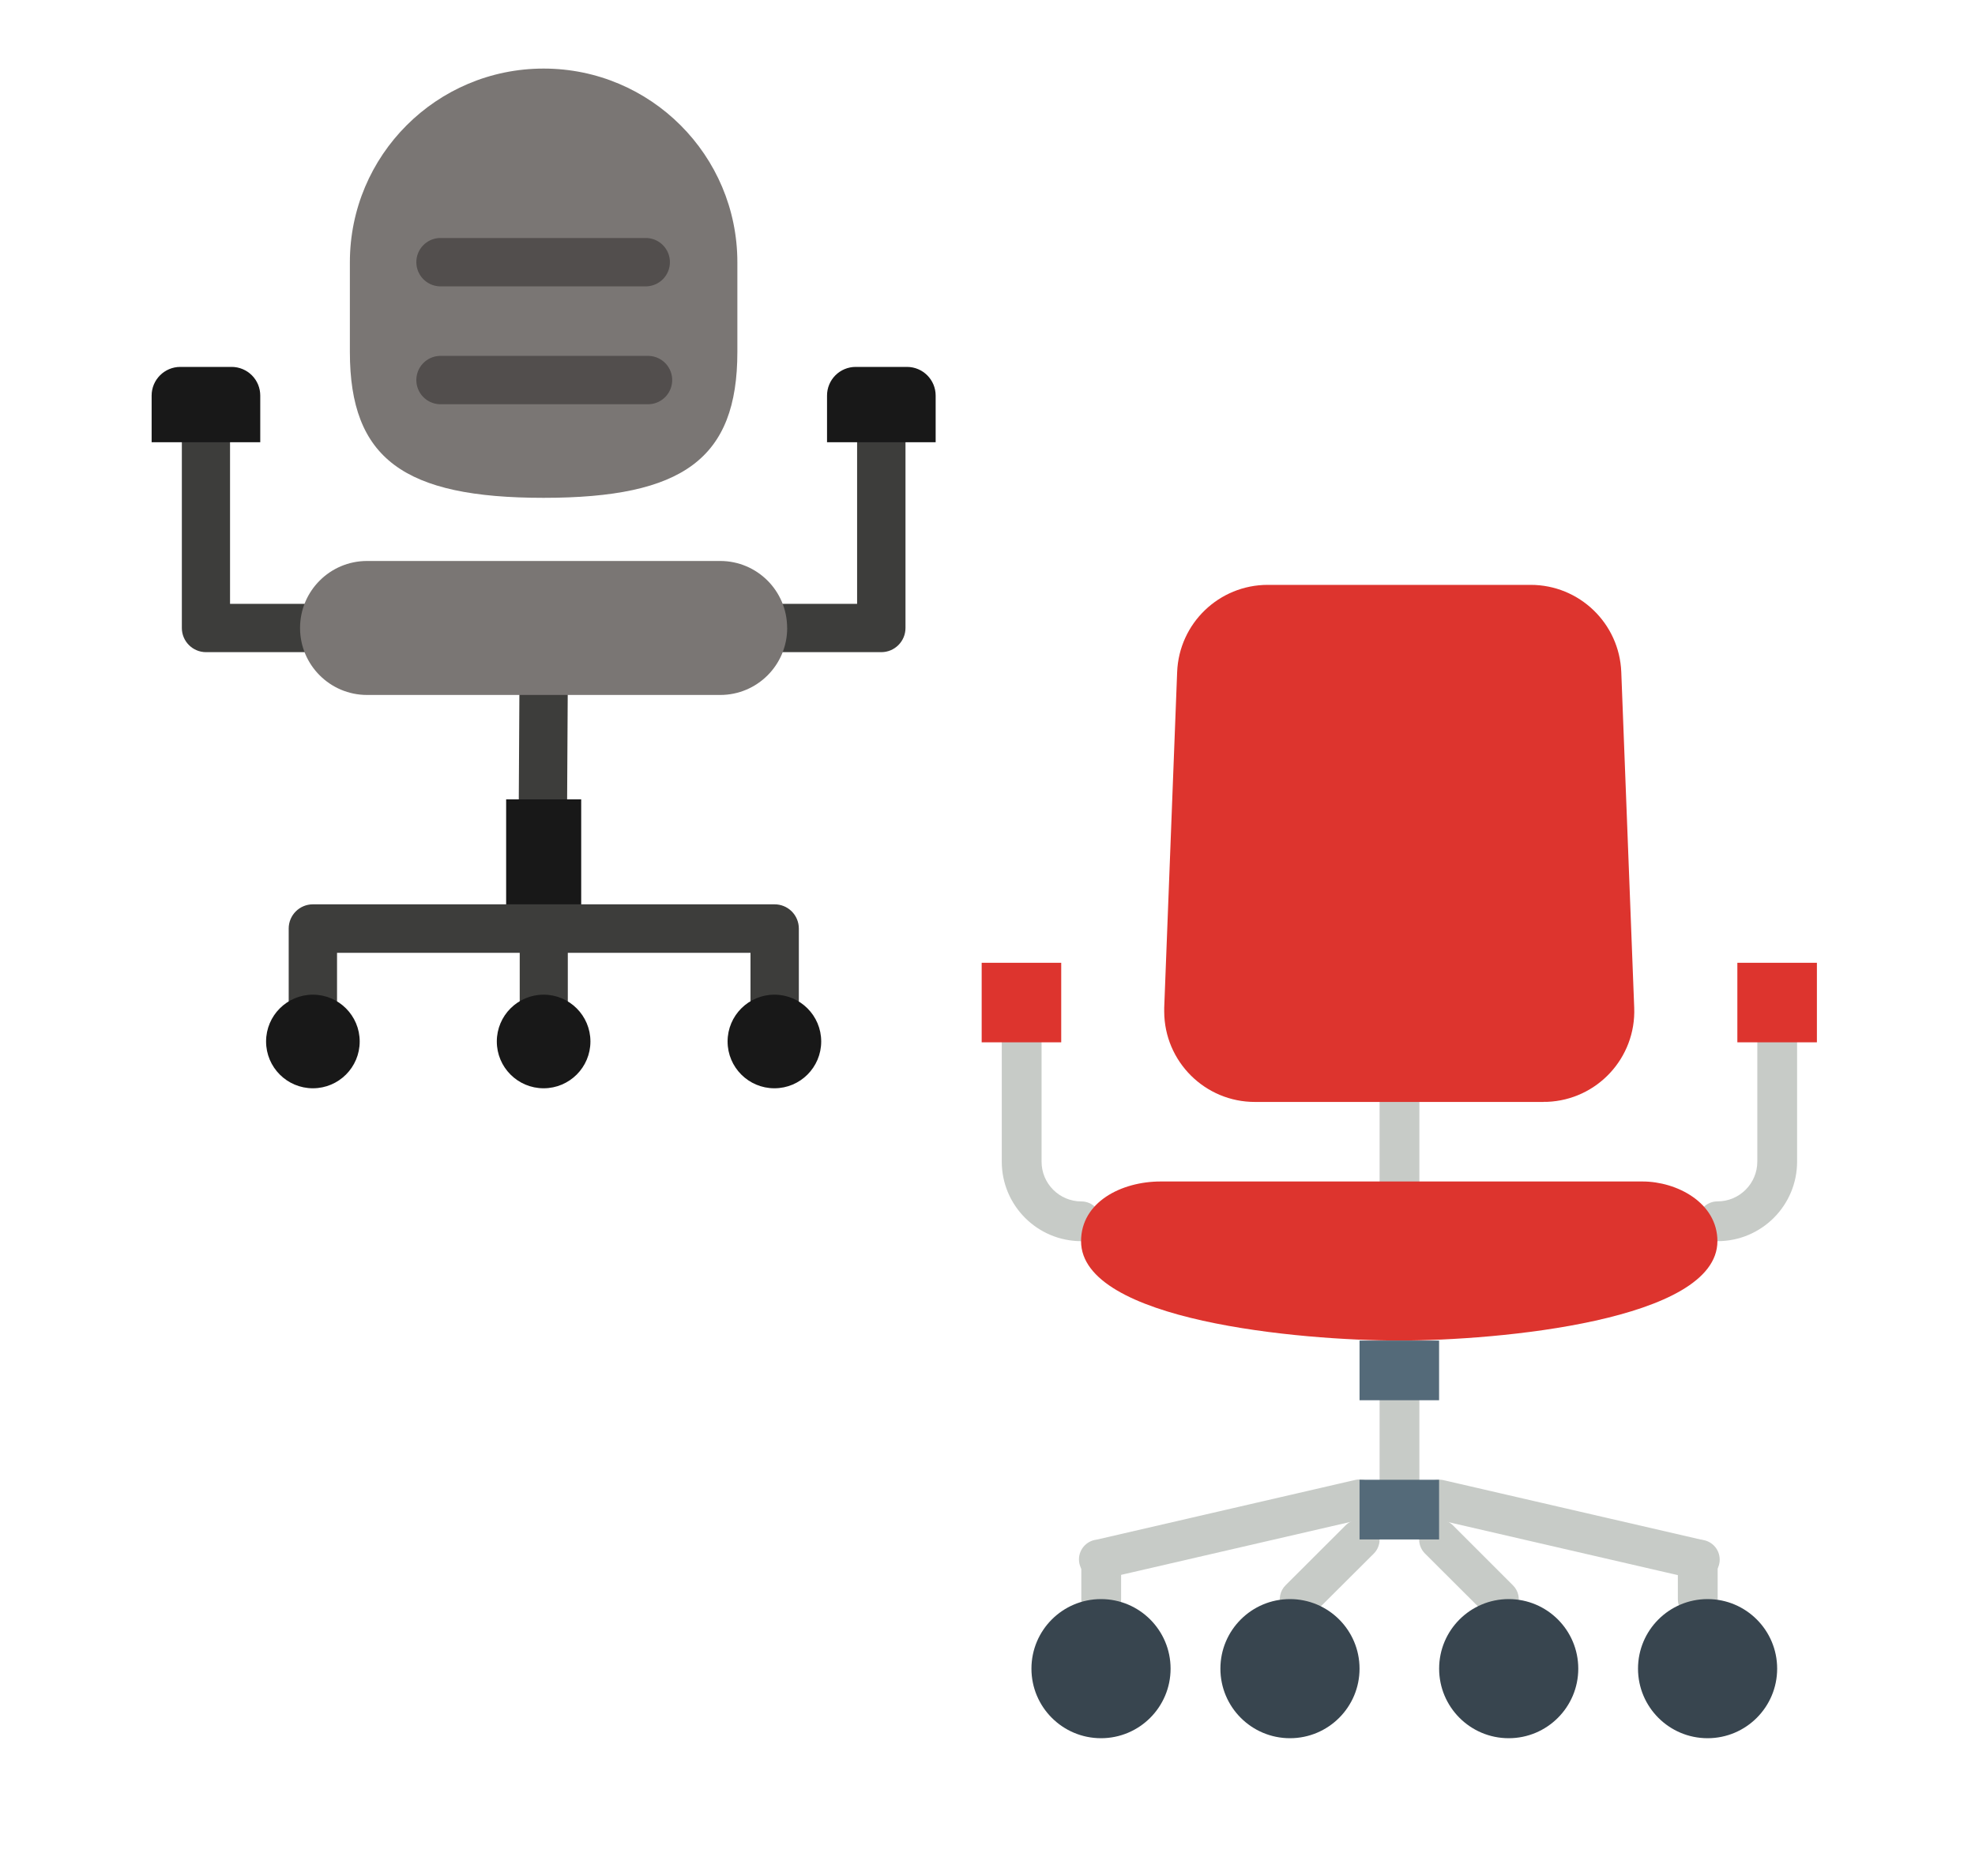
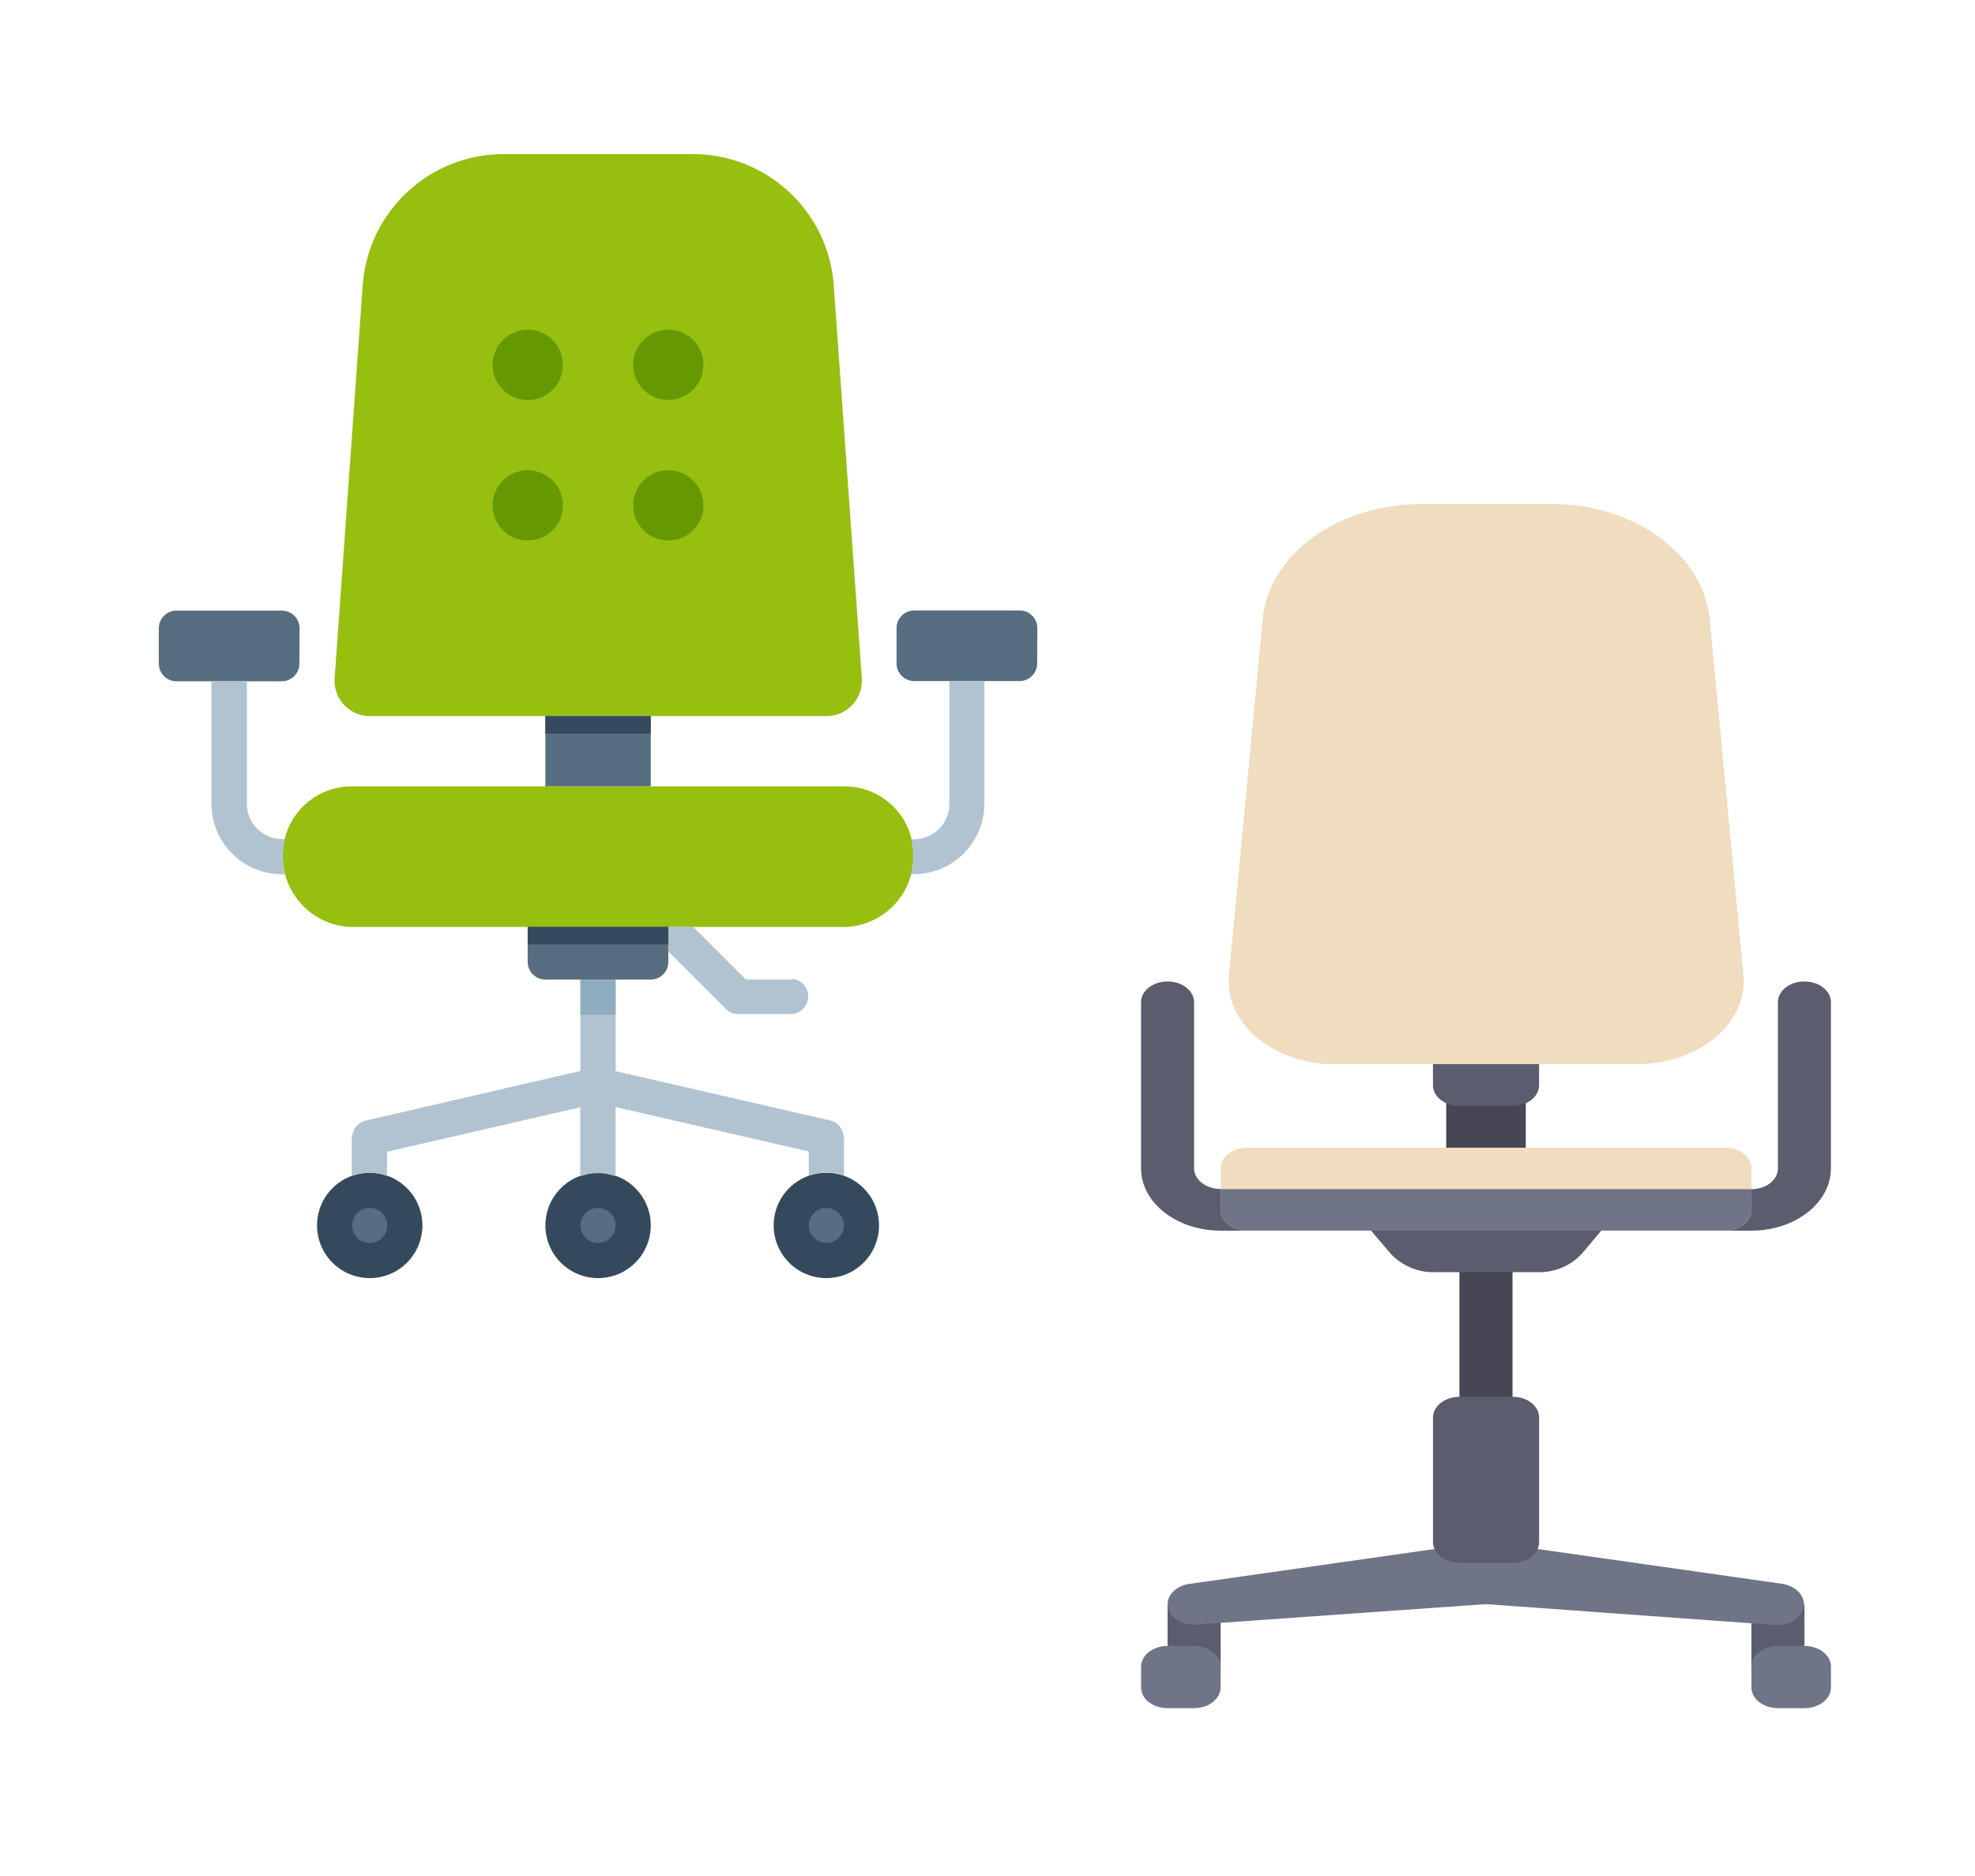
<svg xmlns="http://www.w3.org/2000/svg" id="Layer_1" data-name="Layer 1" viewBox="0 0 400 380">
  <defs>
-     <style>.cls-1{fill:#3d3d3b;}.cls-2{fill:#7a7674;}.cls-3{fill:#181818;}.cls-4{fill:#524e4d;}.cls-5{fill:#c7cbc7;}.cls-6{fill:#dd342e;}.cls-7{fill:#546a79;}.cls-8{fill:#38454f;}</style>
+     <style>.cls-1{fill:#464655;}.cls-2{fill:#5b5d6e;}.cls-3{fill:#f0dcbe;}.cls-4{fill:#707487;}.cls-5{fill:#566e7f;}.cls-6{fill:#96bf0f;}.cls-7{fill:#b1c3d0;}.cls-8{fill:#35495c;}.cls-9{fill:#690;}.cls-10{fill:#8eadbe;}</style>
  </defs>
-   <rect class="cls-1" x="94.55" y="146.45" width="30.94" height="9.79" transform="translate(-41.95 260.49) rotate(-89.67)" />
-   <path class="cls-1" d="M173.59,84.69v37.62h-127V84.69H36.83V127.2a4.9,4.9,0,0,0,4.9,4.9H178.49a4.9,4.9,0,0,0,4.9-4.9V84.69Z" />
-   <path class="cls-2" d="M110.1,13.89A39.24,39.24,0,0,0,70.86,53.13V71.29c0,21.67,11,29.55,39.24,29.55s39.24-7.93,39.24-29.55V53.13A39.24,39.24,0,0,0,110.1,13.89Z" />
-   <path class="cls-2" d="M159.43,127.21a13.56,13.56,0,0,1-13.56,13.56H74.34a13.57,13.57,0,1,1,0-27.14h71.52a13.56,13.56,0,0,1,13.56,13.56Z" />
-   <path class="cls-3" d="M46.9,74.32H36.51a5.81,5.81,0,0,0-5.8,5.81v9.45h22V80.14A5.8,5.8,0,0,0,46.9,74.32Z" />
-   <path class="cls-3" d="M183.66,74.32H173.3a5.8,5.8,0,0,0-5.8,5.81v9.45h22V80.14a5.81,5.81,0,0,0-5.79-5.82Z" />
-   <rect class="cls-3" x="102.51" y="161.92" width="15.2" height="26.14" />
-   <path class="cls-1" d="M156.84,183.18H63.37a4.9,4.9,0,0,0-4.9,4.9v18.3a4.9,4.9,0,1,0,9.79.48q0-.24,0-.48V193h37v13.41H115V193h37v13.41a4.9,4.9,0,1,0,9.79.48q0-.24,0-.48V188.07A4.9,4.9,0,0,0,156.84,183.18Z" />
-   <path class="cls-4" d="M131,58h-42a4.9,4.9,0,0,1,0-9.79h42A4.9,4.9,0,0,1,131,58Z" />
-   <path class="cls-4" d="M131,81.88h-42a4.9,4.9,0,0,1,0-9.79h42a4.9,4.9,0,0,1,.48,9.79Z" />
-   <circle class="cls-3" cx="63.37" cy="210.96" r="9.48" />
-   <circle class="cls-3" cx="156.84" cy="210.96" r="9.48" />
-   <circle class="cls-3" cx="110.1" cy="210.96" r="9.48" />
-   <path class="cls-5" d="M283.41,303.76a4,4,0,0,1-4-4s0,0,0-.06V283.63a4,4,0,0,1,8.06,0v16.06a4,4,0,0,1-4,4h0" />
-   <path class="cls-5" d="M223,327.94a4,4,0,0,1-4-4h0v-8.06a4,4,0,0,1,8.06,0v8.06a4,4,0,0,1-4,4h0" />
-   <path class="cls-5" d="M223,319.87a4,4,0,0,1-.9-8l52.35-12.09a4,4,0,1,1,1.81,7.86l-52.35,12.09a4.17,4.17,0,0,1-.91.1" />
-   <path class="cls-5" d="M343.82,327.94a4,4,0,0,1-4-4h0v-8.06a4,4,0,1,1,8.06,0h0v8.06a4,4,0,0,1-4,4h0" />
-   <path class="cls-5" d="M343.82,319.87a4.18,4.18,0,0,1-.91-.1l-52.35-12.09a4,4,0,1,1,1.81-7.86l52.35,12.09a4,4,0,0,1-.9,8" />
-   <path class="cls-5" d="M263.26,327.94a4,4,0,0,1-2.85-6.87L272.5,309a4,4,0,1,1,5.74,5.69h0l-12.13,12.09a4,4,0,0,1-2.85,1.2" />
-   <path class="cls-5" d="M303.54,327.94a4,4,0,0,1-2.85-1.2l-12.09-12.06A4,4,0,1,1,294.3,309h0l12.09,12.09a4,4,0,0,1-2.85,6.87" />
-   <path class="cls-5" d="M219,251.41a16.12,16.12,0,0,1-16.11-16.11V211.13a4,4,0,1,1,8.06,0V235.3a8.06,8.06,0,0,0,8.06,8.06,4,4,0,1,1,0,8.06" />
-   <polygon class="cls-6" points="198.82 211.13 214.93 211.13 214.93 195.02 198.82 195.02 198.82 211.13" />
-   <path class="cls-5" d="M347.85,251.41a4,4,0,0,1,0-8.06,8.06,8.06,0,0,0,8.06-8.06h0V211.13a4,4,0,1,1,8.06,0V235.3a16.12,16.12,0,0,1-16.11,16.11" />
-   <polygon class="cls-6" points="351.87 211.13 367.98 211.13 367.98 195.02 351.87 195.02 351.87 211.13" />
-   <path class="cls-5" d="M283.41,243.3a4,4,0,0,1-4-4V219.2a4,4,0,0,1,8.06,0v20.09a4,4,0,0,1-4,4" />
-   <path class="cls-6" d="M312.64,223.21H254.21a18.37,18.37,0,0,1-18.42-18.32q0-.38,0-.76l2.62-68a18.37,18.37,0,0,1,18.36-17.66H310a18.37,18.37,0,0,1,18.36,17.66l2.62,68a18.37,18.37,0,0,1-17.65,19.06h-.71" />
-   <path class="cls-6" d="M283.39,271.54c-20.13,0-64.44-4-64.44-20.13,0-7.93,8.18-12.09,16.11-12.09h97.61c6.92,0,15.16,4.28,15.16,12.09,0,16.11-44.45,20.13-64.44,20.13" />
-   <polygon class="cls-7" points="275.35 283.63 291.46 283.63 291.46 271.54 275.35 271.54 275.35 283.63" />
-   <polygon class="cls-7" points="275.35 311.83 291.46 311.83 291.46 299.74 275.35 299.74 275.35 311.83" />
-   <path class="cls-8" d="M237.08,338A14.09,14.09,0,1,1,223,323.91,14.09,14.09,0,0,1,237.08,338" />
-   <path class="cls-8" d="M359.93,338a14.09,14.09,0,1,1-14.09-14.09h0A14.09,14.09,0,0,1,359.93,338" />
-   <path class="cls-8" d="M275.35,338a14.09,14.09,0,1,1-14.09-14.09h0A14.09,14.09,0,0,1,275.35,338" />
-   <path class="cls-8" d="M319.65,338a14.09,14.09,0,1,1-14.09-14.09h0A14.09,14.09,0,0,1,319.65,338" />
+   <rect class="cls-1" x="292.9" y="219.83" width="16.12" height="16.82" />
+   <path class="cls-2" d="M311.72,211.42h-21.5v8.41c0,2.32,2.41,4.2,5.37,4.2h10.75c3,0,5.37-1.88,5.37-4.2h0Z" />
+   <path class="cls-3" d="M314,102.09h-26.1c-16.89,0-30.92,10.19-32.17,23.37l-6.83,72.08c-.85,9.27,8.06,17.31,19.91,18q.79,0,1.59,0h61.2c11.87,0,21.52-7.49,21.55-16.78q0-.62-.05-1.24l-6.83-72.08C345,112.25,330.95,102,314,102.09Z" />
+   <path class="cls-2" d="M252.59,249.28h-5.37c-8.9,0-16.11-5.65-16.12-12.61V203c0-2.32,2.41-4.2,5.37-4.2s5.37,1.88,5.37,4.2h0v33.64c0,2.32,2.41,4.2,5.37,4.2h5.37c3,0,5.37,1.88,5.37,4.2S255.56,249.28,252.59,249.28Z" />
+   <path class="cls-2" d="M354.71,249.28h-5.37c-3,0-5.37-1.88-5.37-4.2s2.41-4.2,5.37-4.2h5.37c3,0,5.37-1.88,5.37-4.2V203c0-2.32,2.41-4.2,5.37-4.2s5.37,1.88,5.37,4.2h0v33.64C370.83,243.63,363.61,249.27,354.71,249.28Z" />
+   <rect class="cls-2" x="354.71" y="324.96" width="10.75" height="12.61" />
+   <path class="cls-4" d="M360.09,346h5.37c3,0,5.37-1.88,5.37-4.2v-4.2c0-2.32-2.41-4.2-5.37-4.2h-5.37c-3,0-5.37,1.88-5.37,4.2v4.2C354.71,344.12,357.12,346,360.09,346Z" />
+   <rect class="cls-2" x="236.47" y="324.96" width="10.75" height="12.61" />
+   <rect class="cls-1" x="295.58" y="253.47" width="10.75" height="33.64" />
+   <path class="cls-2" d="M327.84,245.07H274.1l7.55,8.87a11.79,11.79,0,0,0,9,3.75h20.74a11.79,11.79,0,0,0,9-3.75Z" />
+   <path class="cls-3" d="M349.34,249.28H252.61c-3,0-5.37-1.88-5.37-4.2v-8.41c0-2.32,2.41-4.2,5.37-4.2h96.73c3,0,5.37,1.88,5.37,4.2v8.41C354.71,247.4,352.31,249.28,349.34,249.28Z" />
+   <path class="cls-4" d="M354.71,240.87H247.23v4.2c0,2.32,2.41,4.2,5.37,4.2h96.73c3,0,5.37-1.88,5.37-4.2Z" />
+   <path class="cls-4" d="M361.07,320.83l-59.13-8.41a6.83,6.83,0,0,0-1.92,0l-59.13,8.41c-2.91.41-4.85,2.58-4.34,4.86v0c.5,2.13,3,3.61,5.77,3.38h0L301,324.93l58.56,4.23H360c3,0,5.36-1.91,5.34-4.23,0-2-1.86-3.73-4.38-4.1Z" />
+   <path class="cls-2" d="M306.35,316.57H295.6c-3,0-5.37-1.88-5.37-4.2V287.13c0-2.32,2.41-4.2,5.37-4.2h10.75c3,0,5.37,1.88,5.37,4.2v25.23C311.72,314.68,309.31,316.57,306.35,316.57Z" />
+   <path class="cls-4" d="M241.84,346h-5.37c-3,0-5.37-1.88-5.37-4.2v-4.2c0-2.32,2.41-4.2,5.37-4.2h5.37c3,0,5.37,1.88,5.37,4.2v4.2C247.22,344.12,244.81,346,241.84,346Z" />
+   <path class="cls-5" d="M131.79,198.42H110.45a3.58,3.58,0,0,1-3.58-3.58v-7.15h28.49v7.15A3.58,3.58,0,0,1,131.79,198.42Z" />
+   <path class="cls-6" d="M74.88,145.05h92.5a7.15,7.15,0,0,0,7.17-7.14q0-.24,0-.48l-5.7-79.78a28.61,28.61,0,0,0-28.39-26.44H101.86A28.61,28.61,0,0,0,73.47,57.66l-5.7,79.78a7.15,7.15,0,0,0,6.67,7.6l.48,0Z" />
+   <path class="cls-6" d="M170.87,159.29H71.42A13.92,13.92,0,0,0,57.28,173q0,.23,0,.46a14.3,14.3,0,0,0,14.3,14.31H170.3A14.3,14.3,0,0,0,185,173.86q0-.21,0-.41a13.92,13.92,0,0,0-13.68-14.16Z" />
+   <path class="cls-7" d="M160.26,198.42h-9.2l-10.73-10.73h-5v5l11.72,11.72a3.58,3.58,0,0,0,2.52,1h10.73a3.58,3.58,0,0,0,0-7.15Z" />
+   <path class="cls-5" d="M60.64,134.38A3.58,3.58,0,0,1,57.07,138H35.74a3.58,3.58,0,0,1-3.58-3.58h0v-7.15a3.58,3.58,0,0,1,3.58-3.58H57.09a3.58,3.58,0,0,1,3.58,3.58Z" />
+   <path class="cls-5" d="M210.06,134.38a3.58,3.58,0,0,1-3.58,3.58H185.16a3.58,3.58,0,0,1-3.58-3.58h0v-7.15a3.58,3.58,0,0,1,3.58-3.58h21.35a3.58,3.58,0,0,1,3.58,3.58Z" />
+   <circle class="cls-8" cx="121.13" cy="248.22" r="10.67" />
+   <circle class="cls-8" cx="167.36" cy="248.22" r="10.67" />
+   <circle class="cls-8" cx="74.88" cy="248.22" r="10.67" />
+   <circle class="cls-5" cx="74.88" cy="248.22" r="3.55" />
+   <circle class="cls-5" cx="121.13" cy="248.22" r="3.55" />
+   <circle class="cls-5" cx="167.36" cy="248.22" r="3.55" />
+   <rect class="cls-5" x="110.45" y="145.05" width="21.35" height="14.23" />
+   <circle class="cls-9" cx="106.89" cy="73.9" r="7.12" />
+   <circle class="cls-9" cx="135.35" cy="73.9" r="7.12" />
+   <circle class="cls-9" cx="106.89" cy="102.37" r="7.12" />
+   <circle class="cls-9" cx="135.35" cy="102.37" r="7.12" />
+   <path class="cls-7" d="M192.28,137.95v24.9a7.15,7.15,0,0,1-7.15,7.15h-.61a14.52,14.52,0,0,1,.44,3.49,14.89,14.89,0,0,1-.51,3.58h.69a14.3,14.3,0,0,0,14.23-14.23V137.95Z" />
+   <path class="cls-7" d="M57.28,173.45a14.51,14.51,0,0,1,.44-3.49h-.6A7.15,7.15,0,0,1,50,162.8V137.95H42.82v24.9a14.3,14.3,0,0,0,14.23,14.23h.68A14.89,14.89,0,0,1,57.28,173.45Z" />
+   <path class="cls-7" d="M170.86,230.45a3.5,3.5,0,0,0-2.69-3.48l-43.48-10V198.42h-7.15v18.51L74,227a3.58,3.58,0,0,0-2.69,3.47h-.07v7.75a10,10,0,0,1,7.15,0v-4.93l39.13-9v14a10,10,0,0,1,7.15,0V224.24l39.13,9v4.91a10,10,0,0,1,7.15,0v-7.75Z" />
+   <rect class="cls-10" x="117.56" y="198.42" width="7.12" height="7.12" />
+   <rect class="cls-8" x="110.45" y="145.05" width="21.35" height="3.55" />
+   <rect class="cls-8" x="106.89" y="187.74" width="28.46" height="3.55" />
</svg>
